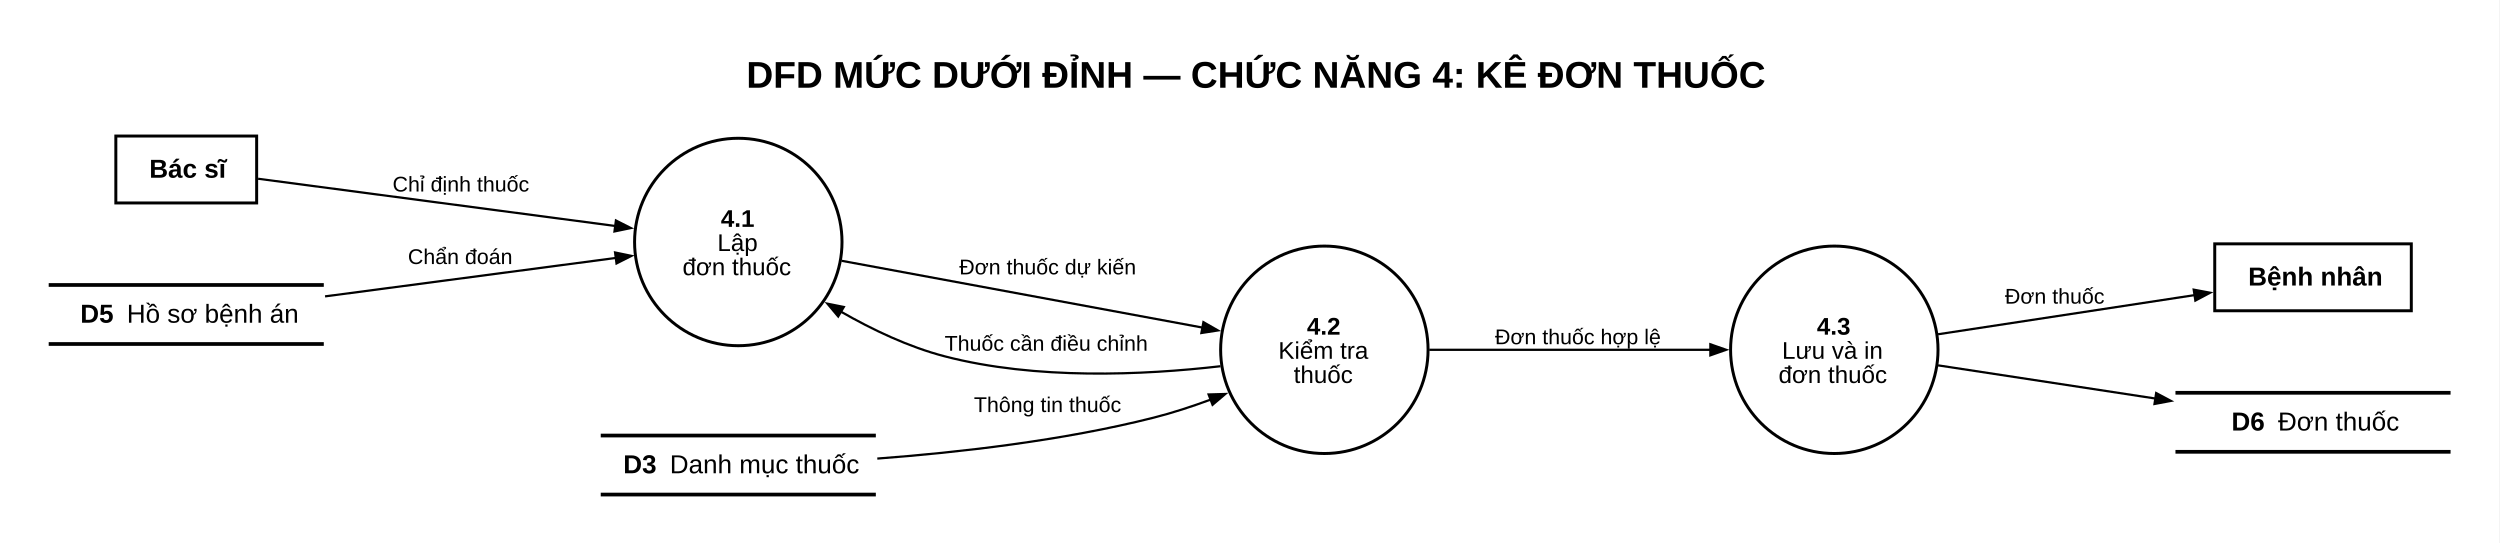
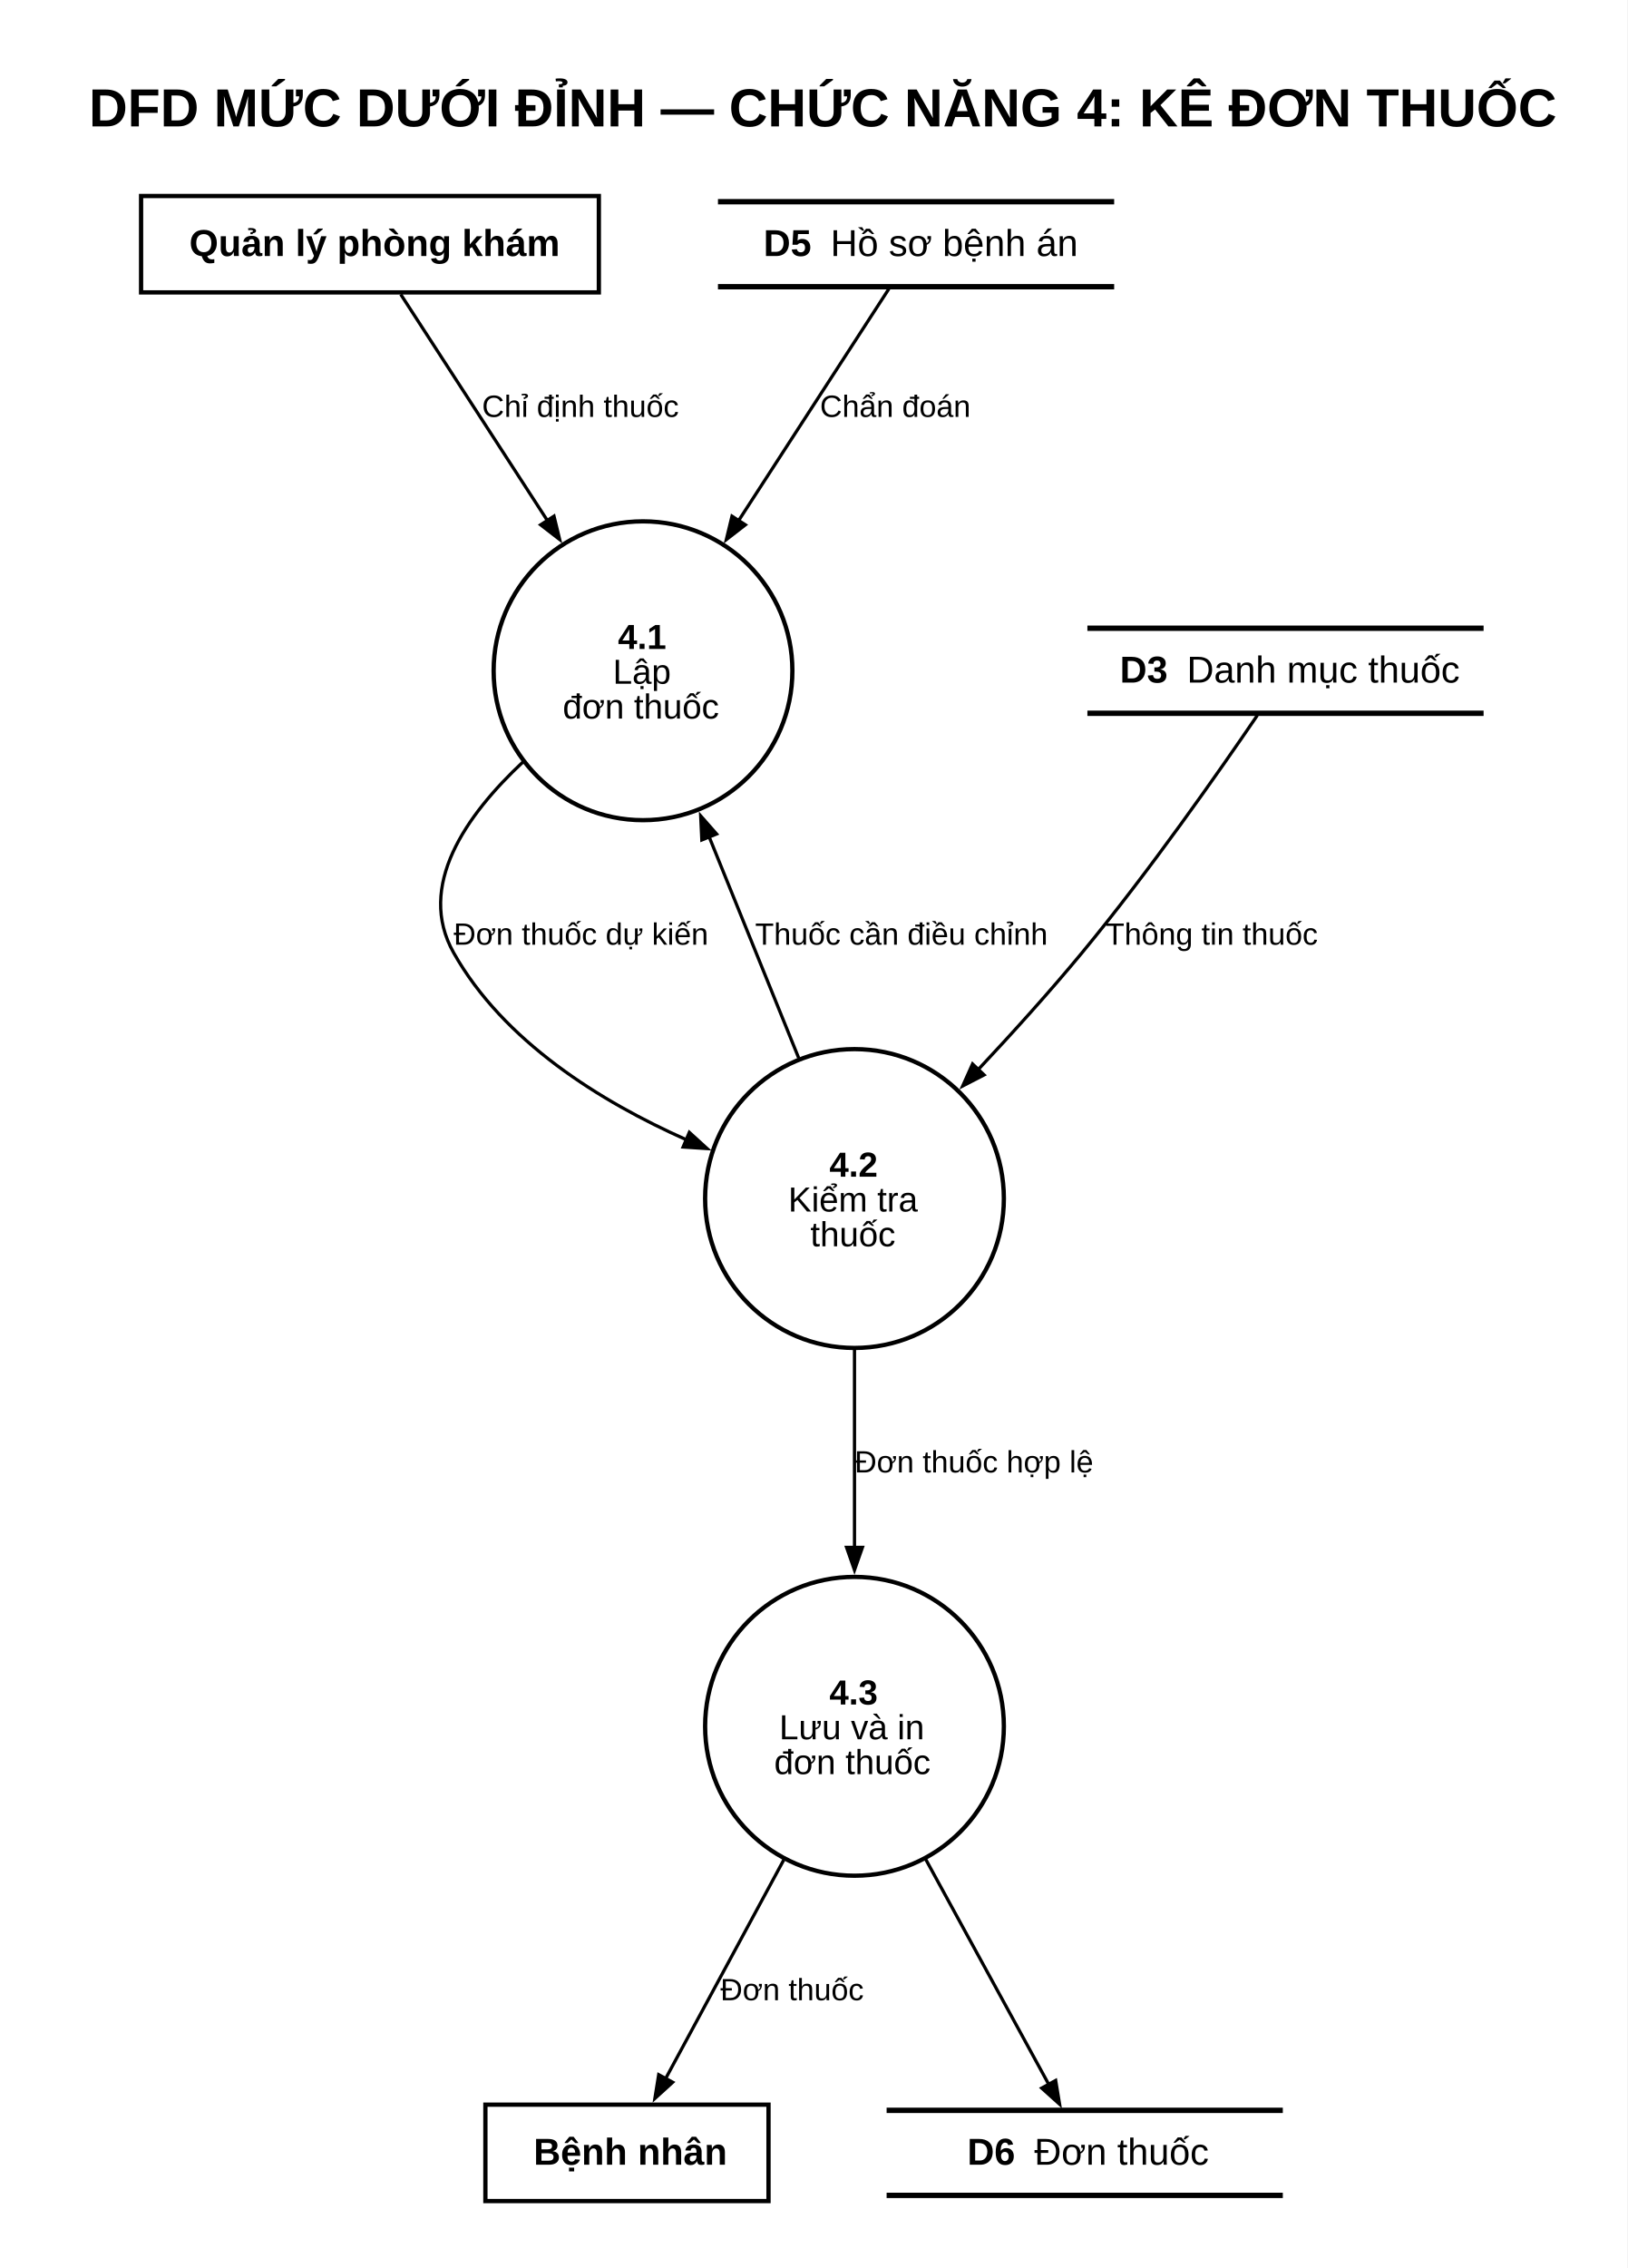
- <svg xmlns="http://www.w3.org/2000/svg" width="1345pt" height="292pt" viewBox="0.00 0.00 1345.00 292.00">
-   <g id="graph0" class="graph" transform="scale(1 1) rotate(0) translate(25.2 267.07)">
-     <polygon fill="white" stroke="none" points="-25.2,25.2 -25.2,-267.07 1319.4,-267.07 1319.4,25.2 -25.2,25.2" />
-     <text xml:space="preserve" text-anchor="start" x="376.35" y="-219.88" font-family="Arial" font-weight="bold" font-size="20.00">DFD MỨC DƯỚI ĐỈNH — CHỨC NĂNG 4: KÊ ĐƠN THUỐC</text>
-     <text xml:space="preserve" text-anchor="start" x="644.48" y="-199.88" font-family="Arial" font-size="20.00"> </text>
+ <svg xmlns="http://www.w3.org/2000/svg" width="608pt" height="847pt" viewBox="0.00 0.00 608.00 847.00">
+   <g id="graph0" class="graph" transform="scale(1 1) rotate(0) translate(25.2 822)">
+     <polygon fill="white" stroke="none" points="-25.2,25.2 -25.2,-822 582.7,-822 582.7,25.2 -25.2,25.2" />
+     <text xml:space="preserve" text-anchor="start" x="8" y="-774.8" font-family="Arial" font-weight="bold" font-size="20.00">DFD MỨC DƯỚI ĐỈNH — CHỨC NĂNG 4: KÊ ĐƠN THUỐC</text>
+     <text xml:space="preserve" text-anchor="start" x="276.12" y="-754.8" font-family="Arial" font-size="20.00"> </text>
    <g id="node1" class="node">
-       <polygon fill="#ffffff" stroke="black" stroke-width="1.6" points="112.88,-193.88 37.12,-193.88 37.12,-157.88 112.88,-157.88 112.88,-193.88" />
-       <text xml:space="preserve" text-anchor="start" x="55.12" y="-171.45" font-family="Arial" font-weight="bold" font-size="14.00">Bác sĩ</text>
+       <polygon fill="#ffffff" stroke="black" stroke-width="1.6" points="198.5,-748.8 27.5,-748.8 27.5,-712.8 198.5,-712.8 198.5,-748.8" />
+       <text xml:space="preserve" text-anchor="start" x="45.5" y="-726.38" font-family="Arial" font-weight="bold" font-size="14.00">Quản lý phòng khám</text>
    </g>
    <g id="node3" class="node">
-       <ellipse fill="none" stroke="black" stroke-width="1.6" cx="372" cy="-136.88" rx="55.8" ry="55.8" />
-       <text xml:space="preserve" text-anchor="start" x="362.62" y="-145.03" font-family="Arial" font-weight="bold" font-size="13.00">4.1</text>
-       <text xml:space="preserve" text-anchor="start" x="360.75" y="-132.03" font-family="Arial" font-size="13.00">Lập</text>
-       <text xml:space="preserve" text-anchor="start" x="342" y="-119.03" font-family="Arial" font-size="13.00">đơn thuốc</text>
+       <ellipse fill="none" stroke="black" stroke-width="1.6" cx="215" cy="-571.5" rx="55.8" ry="55.8" />
+       <text xml:space="preserve" text-anchor="start" x="205.62" y="-579.65" font-family="Arial" font-weight="bold" font-size="13.00">4.1</text>
+       <text xml:space="preserve" text-anchor="start" x="203.75" y="-566.65" font-family="Arial" font-size="13.00">Lập</text>
+       <text xml:space="preserve" text-anchor="start" x="185" y="-553.65" font-family="Arial" font-size="13.00">đơn thuốc</text>
    </g>
    <g id="edge1" class="edge">
-       <path fill="none" stroke="black" stroke-width="1.2" d="M113.66,-170.9C162.12,-164.49 247.06,-153.26 306.03,-145.46" />
-       <polygon fill="black" stroke="black" stroke-width="1.2" points="306.16,-148.45 314.2,-144.38 305.38,-142.55 306.16,-148.45" />
-       <text xml:space="preserve" text-anchor="start" x="186" y="-164.02" font-family="Arial" font-size="11.50">Chỉ định thuốc</text>
+       <path fill="none" stroke="black" stroke-width="1.2" d="M124.5,-712.06C137.73,-691.66 160.1,-657.16 179.29,-627.58" />
+       <polygon fill="black" stroke="black" stroke-width="1.2" points="181.75,-629.25 183.88,-620.5 176.75,-626.01 181.75,-629.25" />
+       <text xml:space="preserve" text-anchor="start" x="154.86" y="-666.3" font-family="Arial" font-size="11.50">Chỉ định thuốc</text>
    </g>
    <g id="node2" class="node">
-       <polygon fill="#ffffff" stroke="black" stroke-width="1.6" points="1272.08,-135.88 1166.33,-135.88 1166.33,-99.88 1272.08,-99.88 1272.08,-135.88" />
-       <text xml:space="preserve" text-anchor="start" x="1184.33" y="-113.45" font-family="Arial" font-weight="bold" font-size="14.00">Bệnh nhân</text>
+       <polygon fill="#ffffff" stroke="black" stroke-width="1.6" points="261.88,-36 156.12,-36 156.12,0 261.88,0 261.88,-36" />
+       <text xml:space="preserve" text-anchor="start" x="174.12" y="-13.57" font-family="Arial" font-weight="bold" font-size="14.00">Bệnh nhân</text>
    </g>
    <g id="node4" class="node">
-       <ellipse fill="none" stroke="black" stroke-width="1.6" cx="687.3" cy="-78.88" rx="55.8" ry="55.8" />
-       <text xml:space="preserve" text-anchor="start" x="677.92" y="-87.03" font-family="Arial" font-weight="bold" font-size="13.00">4.2</text>
-       <text xml:space="preserve" text-anchor="start" x="662.55" y="-74.03" font-family="Arial" font-size="13.00">Kiểm tra</text>
-       <text xml:space="preserve" text-anchor="start" x="670.8" y="-61.03" font-family="Arial" font-size="13.00">thuốc</text>
+       <ellipse fill="none" stroke="black" stroke-width="1.6" cx="294" cy="-374.4" rx="55.8" ry="55.8" />
+       <text xml:space="preserve" text-anchor="start" x="284.62" y="-382.55" font-family="Arial" font-weight="bold" font-size="13.00">4.2</text>
+       <text xml:space="preserve" text-anchor="start" x="269.25" y="-369.55" font-family="Arial" font-size="13.00">Kiểm tra</text>
+       <text xml:space="preserve" text-anchor="start" x="277.5" y="-356.55" font-family="Arial" font-size="13.00">thuốc</text>
    </g>
    <g id="edge3" class="edge">
-       <path fill="none" stroke="black" stroke-width="1.2" d="M427.57,-126.77C481.65,-116.76 564.49,-101.43 621.79,-90.82" />
-       <polygon fill="black" stroke="black" stroke-width="1.2" points="622.23,-93.76 630.04,-89.29 621.14,-87.91 622.23,-93.76" />
-       <text xml:space="preserve" text-anchor="start" x="490.88" y="-119.46" font-family="Arial" font-size="11.50">Đơn thuốc dự kiến</text>
+       <path fill="none" stroke="black" stroke-width="1.2" d="M170.31,-537.58C148.76,-517.49 130.29,-490.99 144.25,-466.2 162.92,-433.05 199.12,-410.61 231.26,-396.33" />
+       <polygon fill="black" stroke="black" stroke-width="1.2" points="232.3,-399.12 238.96,-393.05 229.97,-393.64 232.3,-399.12" />
+       <text xml:space="preserve" text-anchor="start" x="144.25" y="-469.2" font-family="Arial" font-size="11.50">Đơn thuốc dự kiến</text>
    </g>
    <g id="edge5" class="edge">
-       <path fill="none" stroke="black" stroke-width="1.2" d="M631.42,-70.04C589.96,-65.25 532.02,-62.6 483,-75.38 463.71,-80.4 444.21,-89.64 427.11,-99.46" />
-       <polygon fill="black" stroke="black" stroke-width="1.2" points="425.75,-96.8 419.95,-103.7 428.78,-101.92 425.75,-96.8" />
-       <text xml:space="preserve" text-anchor="start" x="483" y="-78.38" font-family="Arial" font-size="11.50">Thuốc cần điều chỉnh</text>
+       <path fill="none" stroke="black" stroke-width="1.2" d="M273.16,-426.87C262.9,-452.2 250.47,-482.91 239.73,-509.42" />
+       <polygon fill="black" stroke="black" stroke-width="1.2" points="236.97,-508.31 236.54,-517.3 242.49,-510.54 236.97,-508.31" />
+       <text xml:space="preserve" text-anchor="start" x="256.87" y="-469.2" font-family="Arial" font-size="11.50">Thuốc cần điều chỉnh</text>
    </g>
    <g id="node5" class="node">
-       <ellipse fill="none" stroke="black" stroke-width="1.6" cx="961.65" cy="-78.88" rx="55.8" ry="55.8" />
-       <text xml:space="preserve" text-anchor="start" x="952.28" y="-87.03" font-family="Arial" font-weight="bold" font-size="13.00">4.3</text>
-       <text xml:space="preserve" text-anchor="start" x="933.53" y="-74.03" font-family="Arial" font-size="13.00">Lưu và in</text>
-       <text xml:space="preserve" text-anchor="start" x="931.65" y="-61.03" font-family="Arial" font-size="13.00">đơn thuốc</text>
+       <ellipse fill="none" stroke="black" stroke-width="1.6" cx="294" cy="-177.3" rx="55.8" ry="55.8" />
+       <text xml:space="preserve" text-anchor="start" x="284.62" y="-185.45" font-family="Arial" font-weight="bold" font-size="13.00">4.3</text>
+       <text xml:space="preserve" text-anchor="start" x="265.88" y="-172.45" font-family="Arial" font-size="13.00">Lưu và in</text>
+       <text xml:space="preserve" text-anchor="start" x="264" y="-159.45" font-family="Arial" font-size="13.00">đơn thuốc</text>
    </g>
    <g id="edge6" class="edge">
-       <path fill="none" stroke="black" stroke-width="1.2" d="M743.74,-78.88C787.55,-78.88 848.82,-78.88 895.06,-78.88" />
-       <polygon fill="black" stroke="black" stroke-width="1.2" points="894.97,-81.85 903.47,-78.88 894.97,-75.9 894.97,-81.85" />
-       <text xml:space="preserve" text-anchor="start" x="779.1" y="-81.88" font-family="Arial" font-size="11.50">Đơn thuốc hợp lệ</text>
+       <path fill="none" stroke="black" stroke-width="1.2" d="M294,-318.01C294,-294.95 294,-267.99 294,-243.93" />
+       <polygon fill="black" stroke="black" stroke-width="1.2" points="296.98,-244.14 294,-235.64 291.03,-244.14 296.98,-244.14" />
+       <text xml:space="preserve" text-anchor="start" x="294" y="-272.1" font-family="Arial" font-size="11.50">Đơn thuốc hợp lệ</text>
    </g>
    <g id="edge8" class="edge">
-       <path fill="none" stroke="black" stroke-width="1.2" d="M1017.47,-87.24C1057.98,-93.42 1113.21,-101.85 1155.48,-108.3" />
-       <polygon fill="black" stroke="black" stroke-width="1.2" points="1155.01,-111.24 1163.86,-109.58 1155.9,-105.36 1155.01,-111.24" />
-       <text xml:space="preserve" text-anchor="start" x="1053.45" y="-103.71" font-family="Arial" font-size="11.50">Đơn thuốc</text>
+       <path fill="none" stroke="black" stroke-width="1.2" d="M267.57,-127.39C252.99,-100.4 235.44,-67.94 223.38,-45.61" />
+       <polygon fill="black" stroke="black" stroke-width="1.2" points="226.09,-44.37 219.43,-38.31 220.86,-47.2 226.09,-44.37" />
+       <text xml:space="preserve" text-anchor="start" x="243.89" y="-75" font-family="Arial" font-size="11.50">Đơn thuốc</text>
    </g>
    <g id="node8" class="node">
-       <polyline fill="none" stroke="black" stroke-width="2" points="1145.2,-24 1293.2,-24" />
-       <polyline fill="none" stroke="black" stroke-width="2" points="1293.2,-55.75 1145.2,-55.75" />
-       <text xml:space="preserve" text-anchor="start" x="1175.33" y="-35.45" font-family="Arial" font-weight="bold" font-size="14.00">D6</text>
-       <text xml:space="preserve" text-anchor="start" x="1192.58" y="-35.45" font-family="Arial" font-size="14.00">  Đơn thuốc</text>
+       <polyline fill="none" stroke="black" stroke-width="2" points="306,-2.12 454,-2.12" />
+       <polyline fill="none" stroke="black" stroke-width="2" points="454,-33.88 306,-33.88" />
+       <text xml:space="preserve" text-anchor="start" x="336.12" y="-13.57" font-family="Arial" font-weight="bold" font-size="14.00">D6</text>
+       <text xml:space="preserve" text-anchor="start" x="353.38" y="-13.57" font-family="Arial" font-size="14.00">  Đơn thuốc</text>
    </g>
    <g id="edge7" class="edge">
-       <path fill="none" stroke="black" stroke-width="1.2" d="M1017.47,-70.51C1051.53,-65.31 1095.99,-58.53 1134.41,-52.66" />
-       <polygon fill="black" stroke="black" stroke-width="1.2" points="1134.81,-55.61 1142.76,-51.39 1133.91,-49.73 1134.81,-55.61" />
+       <path fill="none" stroke="black" stroke-width="1.2" d="M320.5,-127.82C335.79,-99.86 354.36,-65.9 366.64,-43.44" />
+       <polygon fill="black" stroke="black" stroke-width="1.2" points="369.15,-45.04 370.62,-36.16 363.93,-42.19 369.15,-45.04" />
    </g>
    <g id="node6" class="node">
-       <polyline fill="none" stroke="black" stroke-width="2" points="1,-82 149,-82" />
-       <polyline fill="none" stroke="black" stroke-width="2" points="149,-113.75 1,-113.75" />
-       <text xml:space="preserve" text-anchor="start" x="18" y="-93.45" font-family="Arial" font-weight="bold" font-size="14.00">D5</text>
-       <text xml:space="preserve" text-anchor="start" x="35.25" y="-93.45" font-family="Arial" font-size="14.00">  Hồ sơ bệnh án</text>
+       <polyline fill="none" stroke="black" stroke-width="2" points="243,-714.92 391,-714.92" />
+       <polyline fill="none" stroke="black" stroke-width="2" points="391,-746.67 243,-746.67" />
+       <text xml:space="preserve" text-anchor="start" x="260" y="-726.38" font-family="Arial" font-weight="bold" font-size="14.00">D5</text>
+       <text xml:space="preserve" text-anchor="start" x="277.25" y="-726.38" font-family="Arial" font-size="14.00">  Hồ sơ bệnh án</text>
    </g>
    <g id="edge2" class="edge">
-       <path fill="none" stroke="black" stroke-width="1.2" d="M149.68,-107.62C197.75,-113.97 259.92,-122.19 306.13,-128.3" />
-       <polygon fill="black" stroke="black" stroke-width="1.2" points="305.7,-131.24 314.52,-129.41 306.48,-125.34 305.7,-131.24" />
-       <text xml:space="preserve" text-anchor="start" x="194.25" y="-125.02" font-family="Arial" font-size="11.50">Chẩn đoán</text>
+       <path fill="none" stroke="black" stroke-width="1.2" d="M306.85,-714.14C293.81,-694.04 270.5,-658.1 250.63,-627.45" />
+       <polygon fill="black" stroke="black" stroke-width="1.2" points="253.24,-626 246.12,-620.48 248.24,-629.23 253.24,-626" />
+       <text xml:space="preserve" text-anchor="start" x="281.1" y="-666.3" font-family="Arial" font-size="11.50">Chẩn đoán</text>
    </g>
    <g id="node7" class="node">
-       <polyline fill="none" stroke="black" stroke-width="2" points="298,-1 446,-1" />
-       <polyline fill="none" stroke="black" stroke-width="2" points="446,-32.75 298,-32.75" />
-       <text xml:space="preserve" text-anchor="start" x="310.12" y="-12.45" font-family="Arial" font-weight="bold" font-size="14.00">D3</text>
-       <text xml:space="preserve" text-anchor="start" x="327.38" y="-12.45" font-family="Arial" font-size="14.00">  Danh mục thuốc</text>
+       <polyline fill="none" stroke="black" stroke-width="2" points="381,-555.62 529,-555.62" />
+       <polyline fill="none" stroke="black" stroke-width="2" points="529,-587.38 381,-587.38" />
+       <text xml:space="preserve" text-anchor="start" x="393.12" y="-567.08" font-family="Arial" font-weight="bold" font-size="14.00">D3</text>
+       <text xml:space="preserve" text-anchor="start" x="410.38" y="-567.08" font-family="Arial" font-size="14.00">  Danh mục thuốc</text>
    </g>
    <g id="edge4" class="edge">
-       <path fill="none" stroke="black" stroke-width="1.2" d="M446.79,-20.36C490.54,-23.65 546.79,-30.03 595.5,-42.38 605.61,-44.94 616.09,-48.37 626.19,-52.11" />
-       <polygon fill="black" stroke="black" stroke-width="1.2" points="625.02,-54.85 634.02,-55.11 627.15,-49.29 625.02,-54.85" />
-       <text xml:space="preserve" text-anchor="start" x="498.75" y="-45.38" font-family="Arial" font-size="11.50">Thông tin thuốc</text>
+       <path fill="none" stroke="black" stroke-width="1.2" d="M444.49,-554.86C430.33,-534.06 403.99,-496.41 379,-466.2 366.92,-451.6 353.14,-436.34 340.24,-422.59" />
+       <polygon fill="black" stroke="black" stroke-width="1.2" points="342.42,-420.57 334.42,-416.44 338.1,-424.66 342.42,-420.57" />
+       <text xml:space="preserve" text-anchor="start" x="387.81" y="-469.2" font-family="Arial" font-size="11.50">Thông tin thuốc</text>
    </g>
  </g>
</svg>
